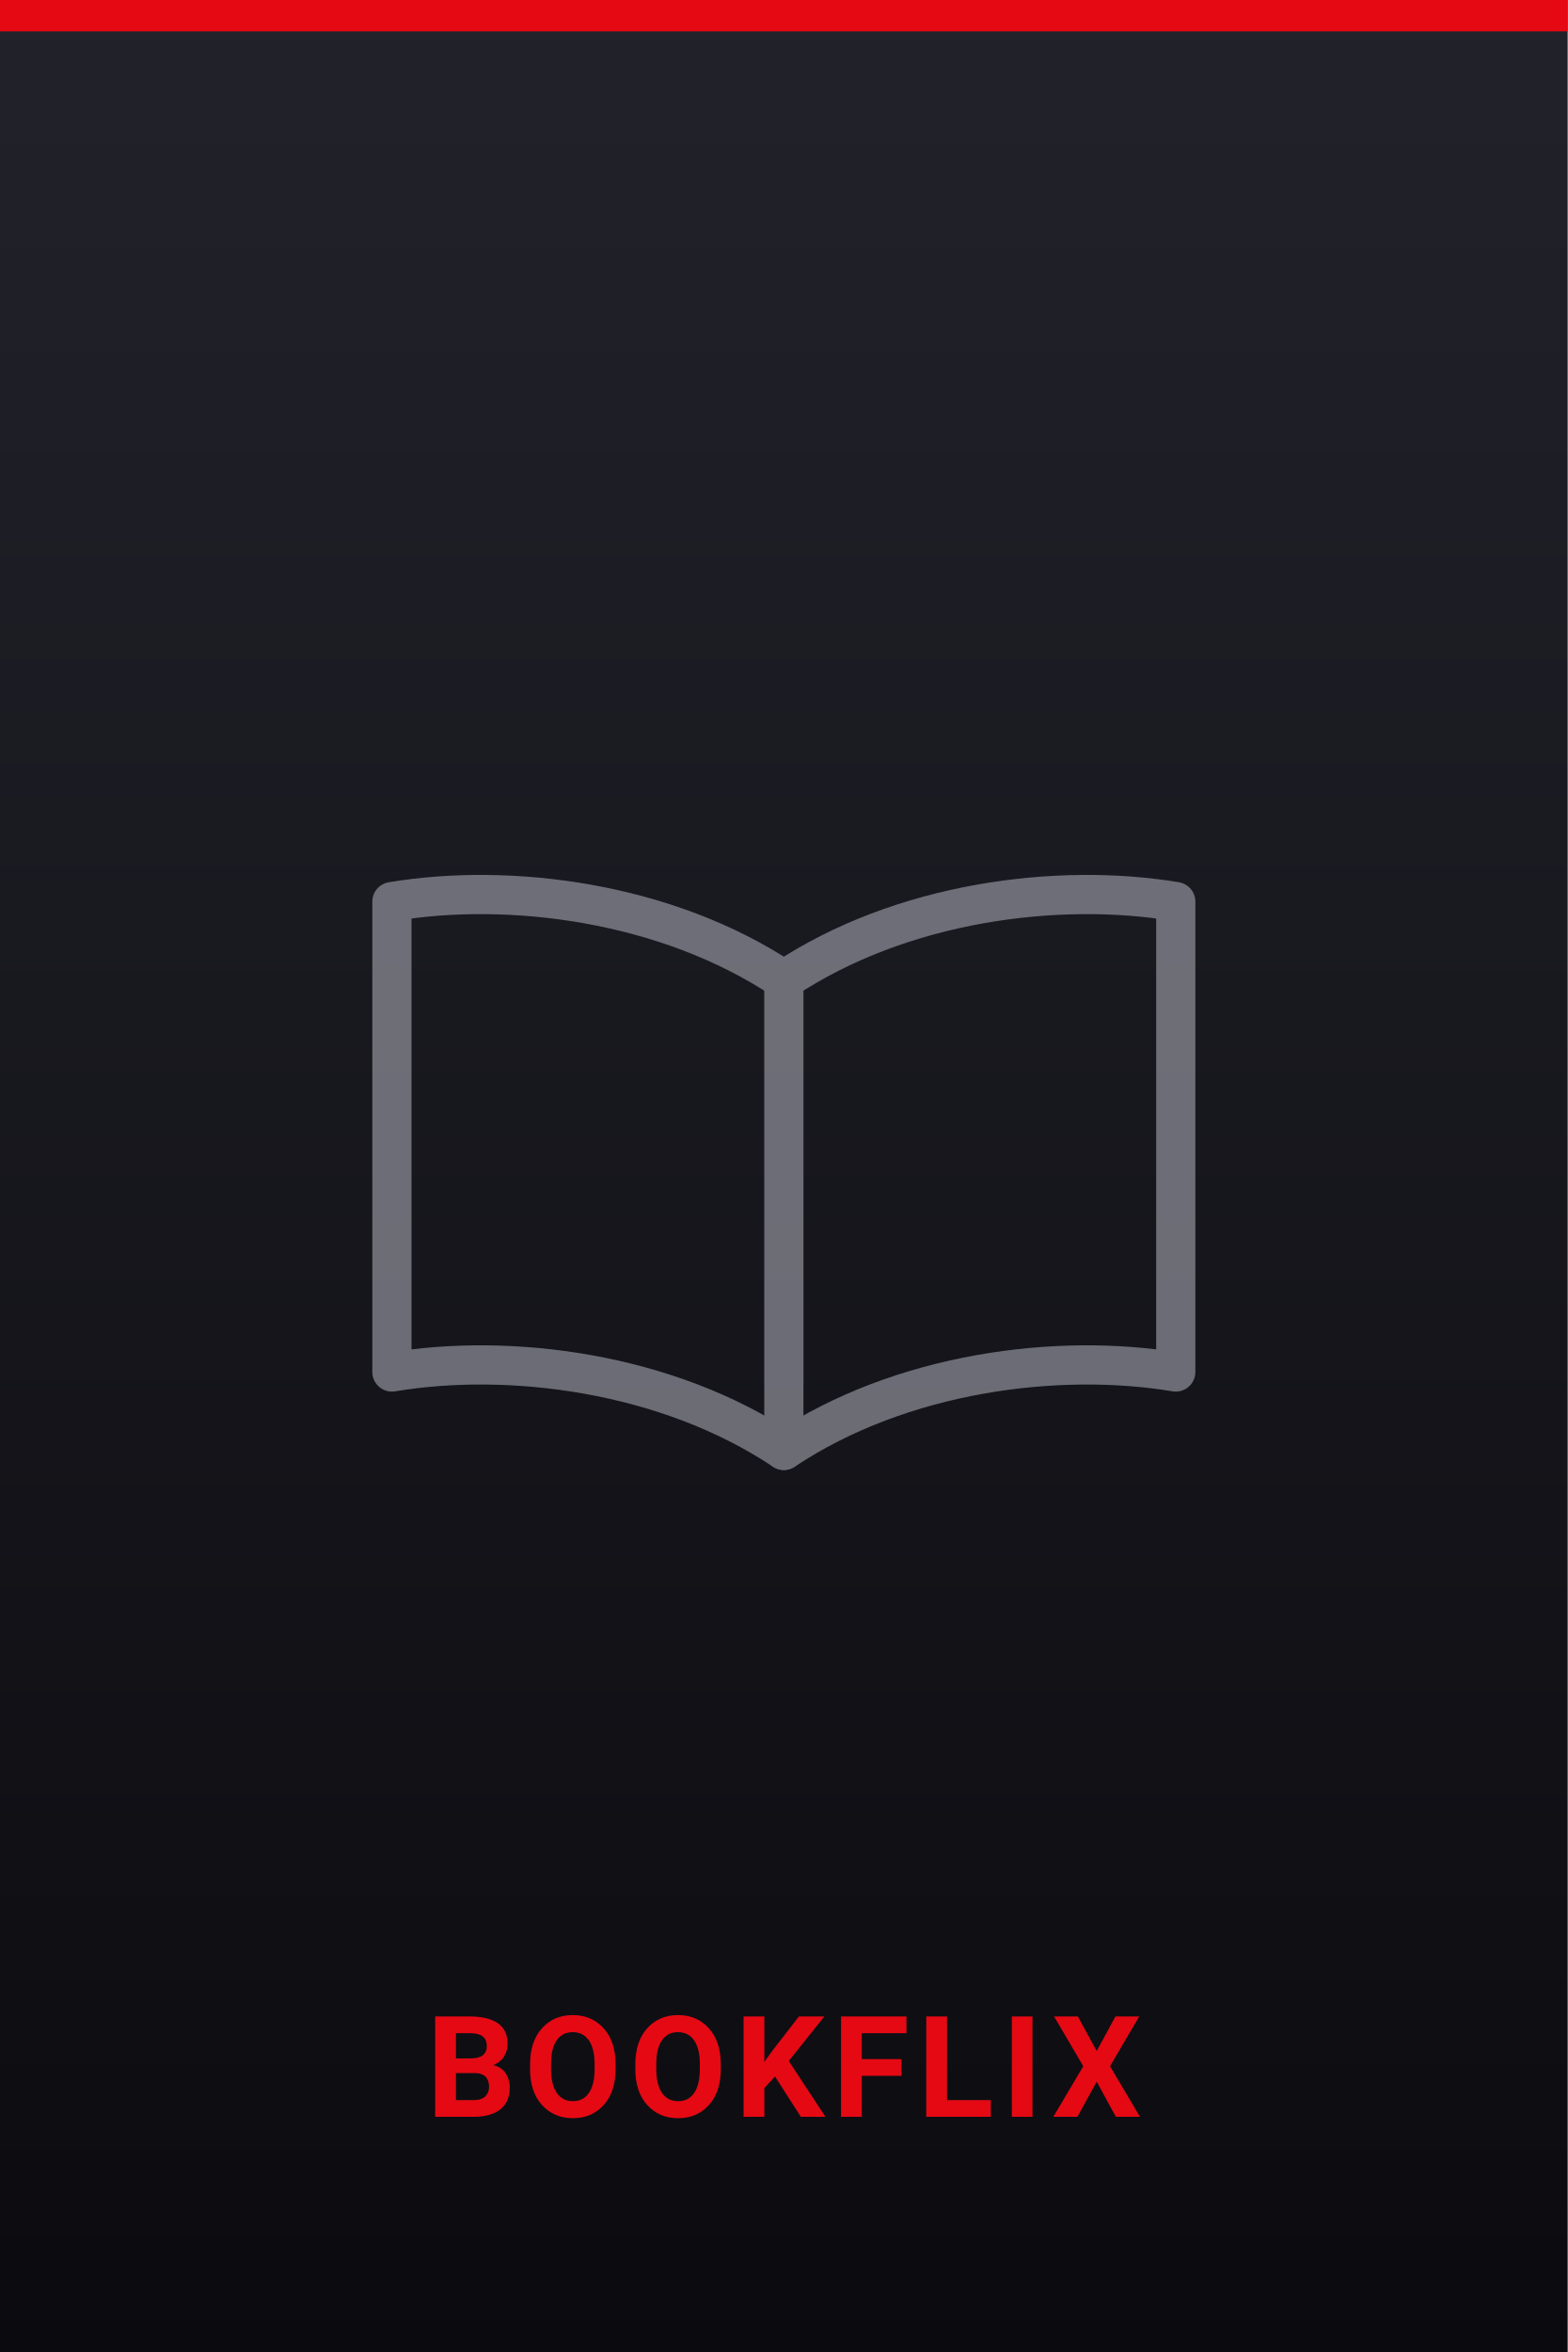
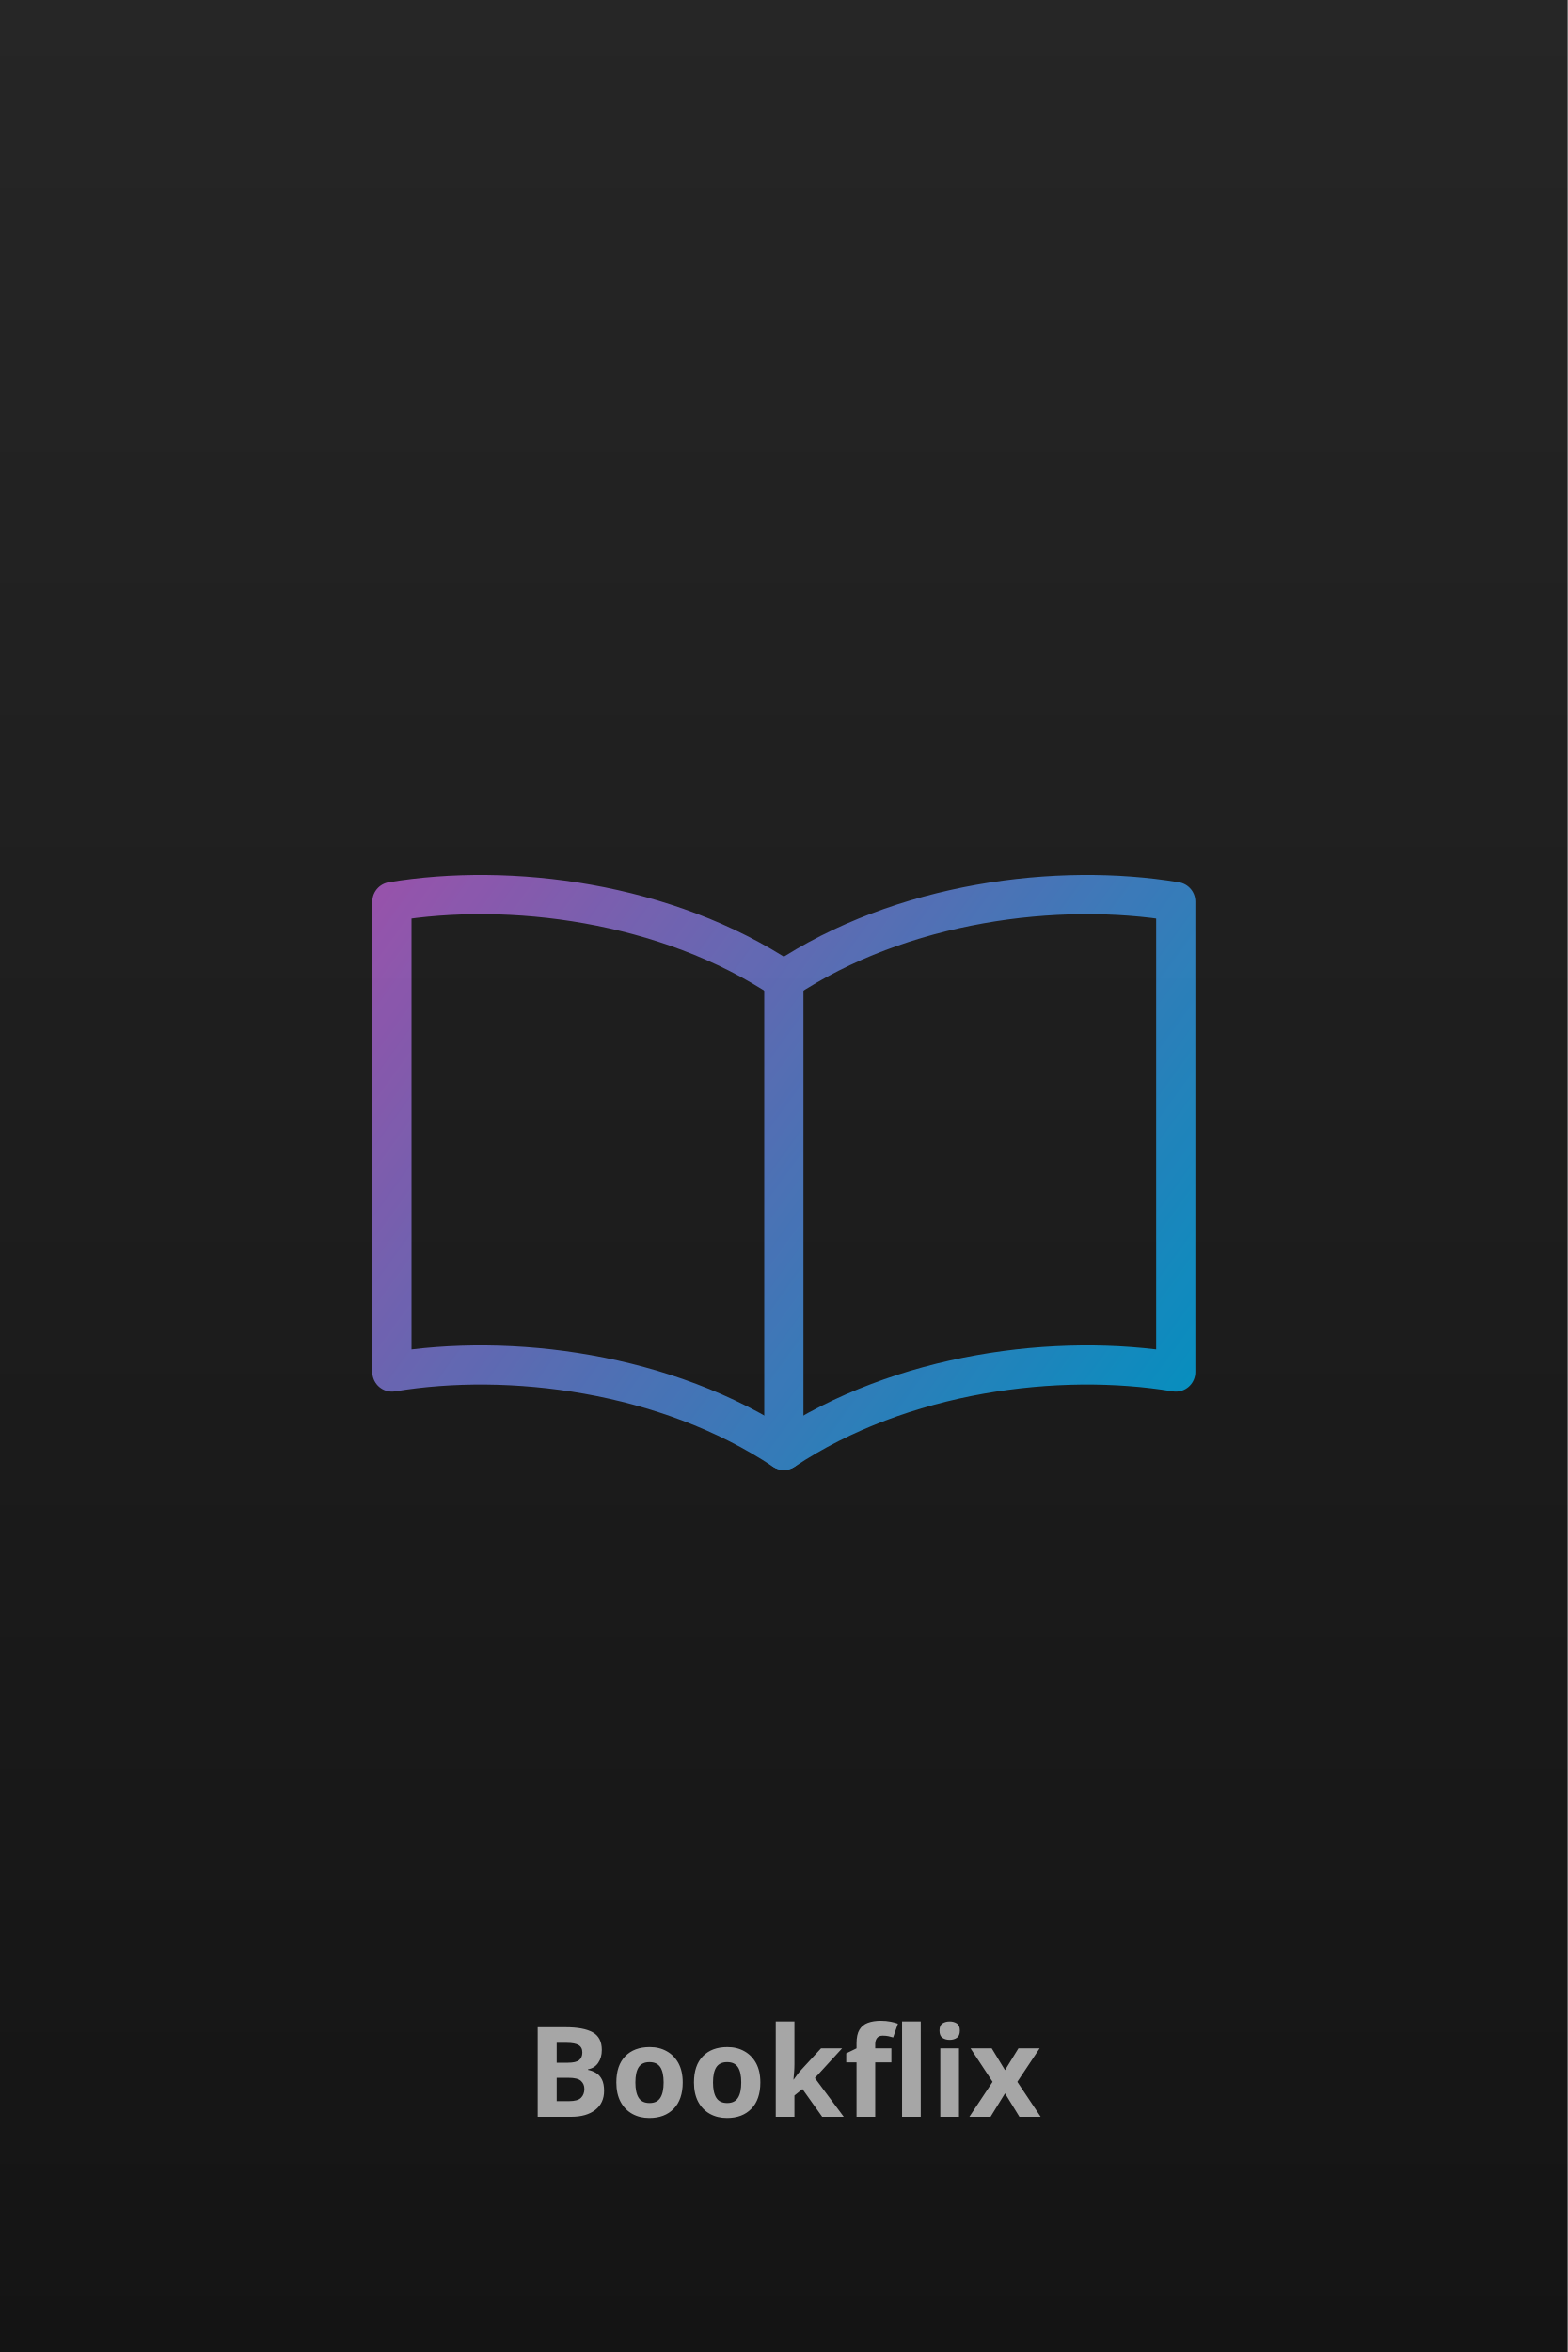
<svg xmlns="http://www.w3.org/2000/svg" viewBox="0 0 400 600" width="400" height="600" role="img" aria-label="Geen omslag beschikbaar">
  <defs>
    <linearGradient id="bg" x1="0" y1="0" x2="0" y2="1">
-       <stop offset="0" stop-color="#22222b" />
-       <stop offset="1" stop-color="#0b0b0f" />
+       <stop offset="0" stop-color="#262626" />
+       <stop offset="1" stop-color="#141414" />
+     </linearGradient>
+     <linearGradient id="brand" gradientUnits="userSpaceOnUse" x1="100" y1="225" x2="300" y2="370">
+       <stop offset="0" stop-color="#aa5cc3" />
+       <stop offset="1" stop-color="#00a4dc" />
    </linearGradient>
  </defs>
  <rect width="400" height="600" fill="url(#bg)" />
-   <rect width="400" height="8" fill="#e50914" />
-   <g fill="none" stroke="#a7a7b3" stroke-width="10" stroke-linejoin="round" stroke-linecap="round" opacity="0.6">
+   <g fill="none" stroke="url(#brand)" stroke-width="10" stroke-linejoin="round" stroke-linecap="round" opacity="0.85">
    <path d="M200 250 C170 230 130 225 100 230 V350 C130 345 170 350 200 370 C230 350 270 345 300 350 V230 C270 225 230 230 200 250 Z" />
    <path d="M200 250 V370" />
  </g>
-   <text x="200" y="540" text-anchor="middle" fill="#e50914" font-family="system-ui, -apple-system, 'Segoe UI', Roboto, Arial, sans-serif" font-size="36" font-weight="700" letter-spacing="2">BOOKFLIX</text>
+   <text x="200" y="540" text-anchor="middle" fill="#a6a6a6" font-family="'Noto Sans', system-ui, -apple-system, 'Segoe UI', Roboto, Arial, sans-serif" font-size="32" font-weight="600">Bookflix</text>
</svg>
